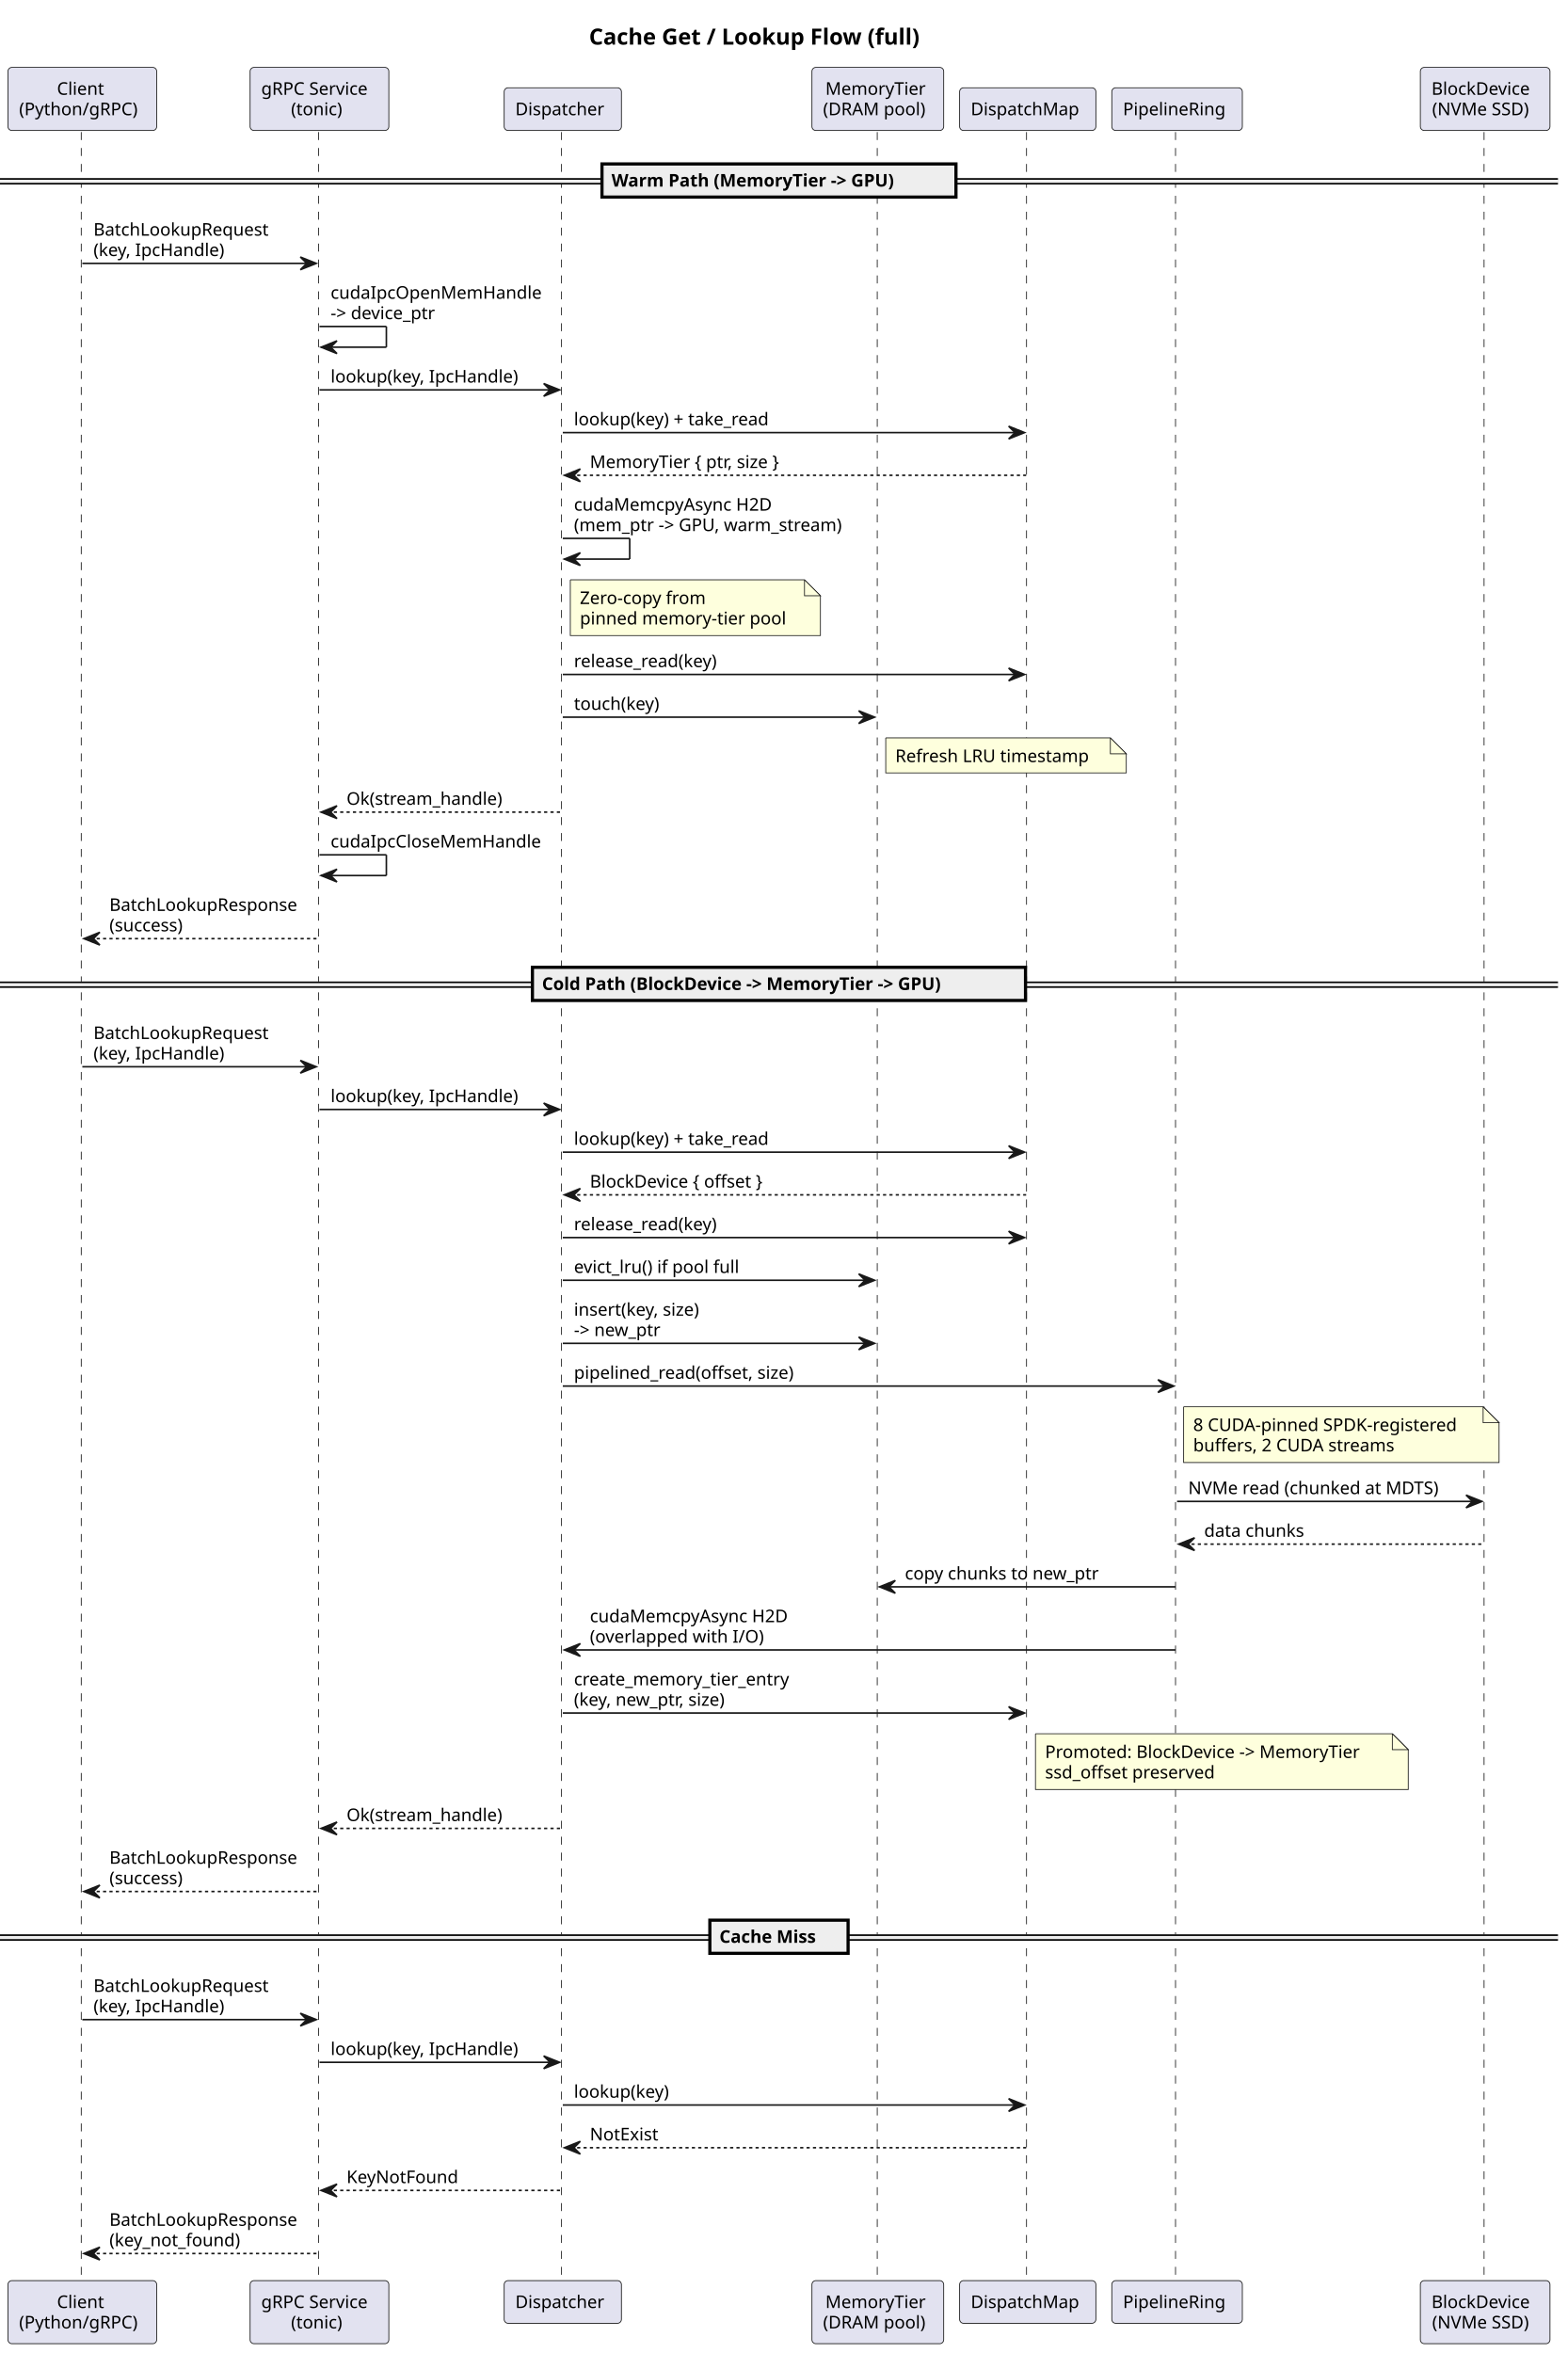
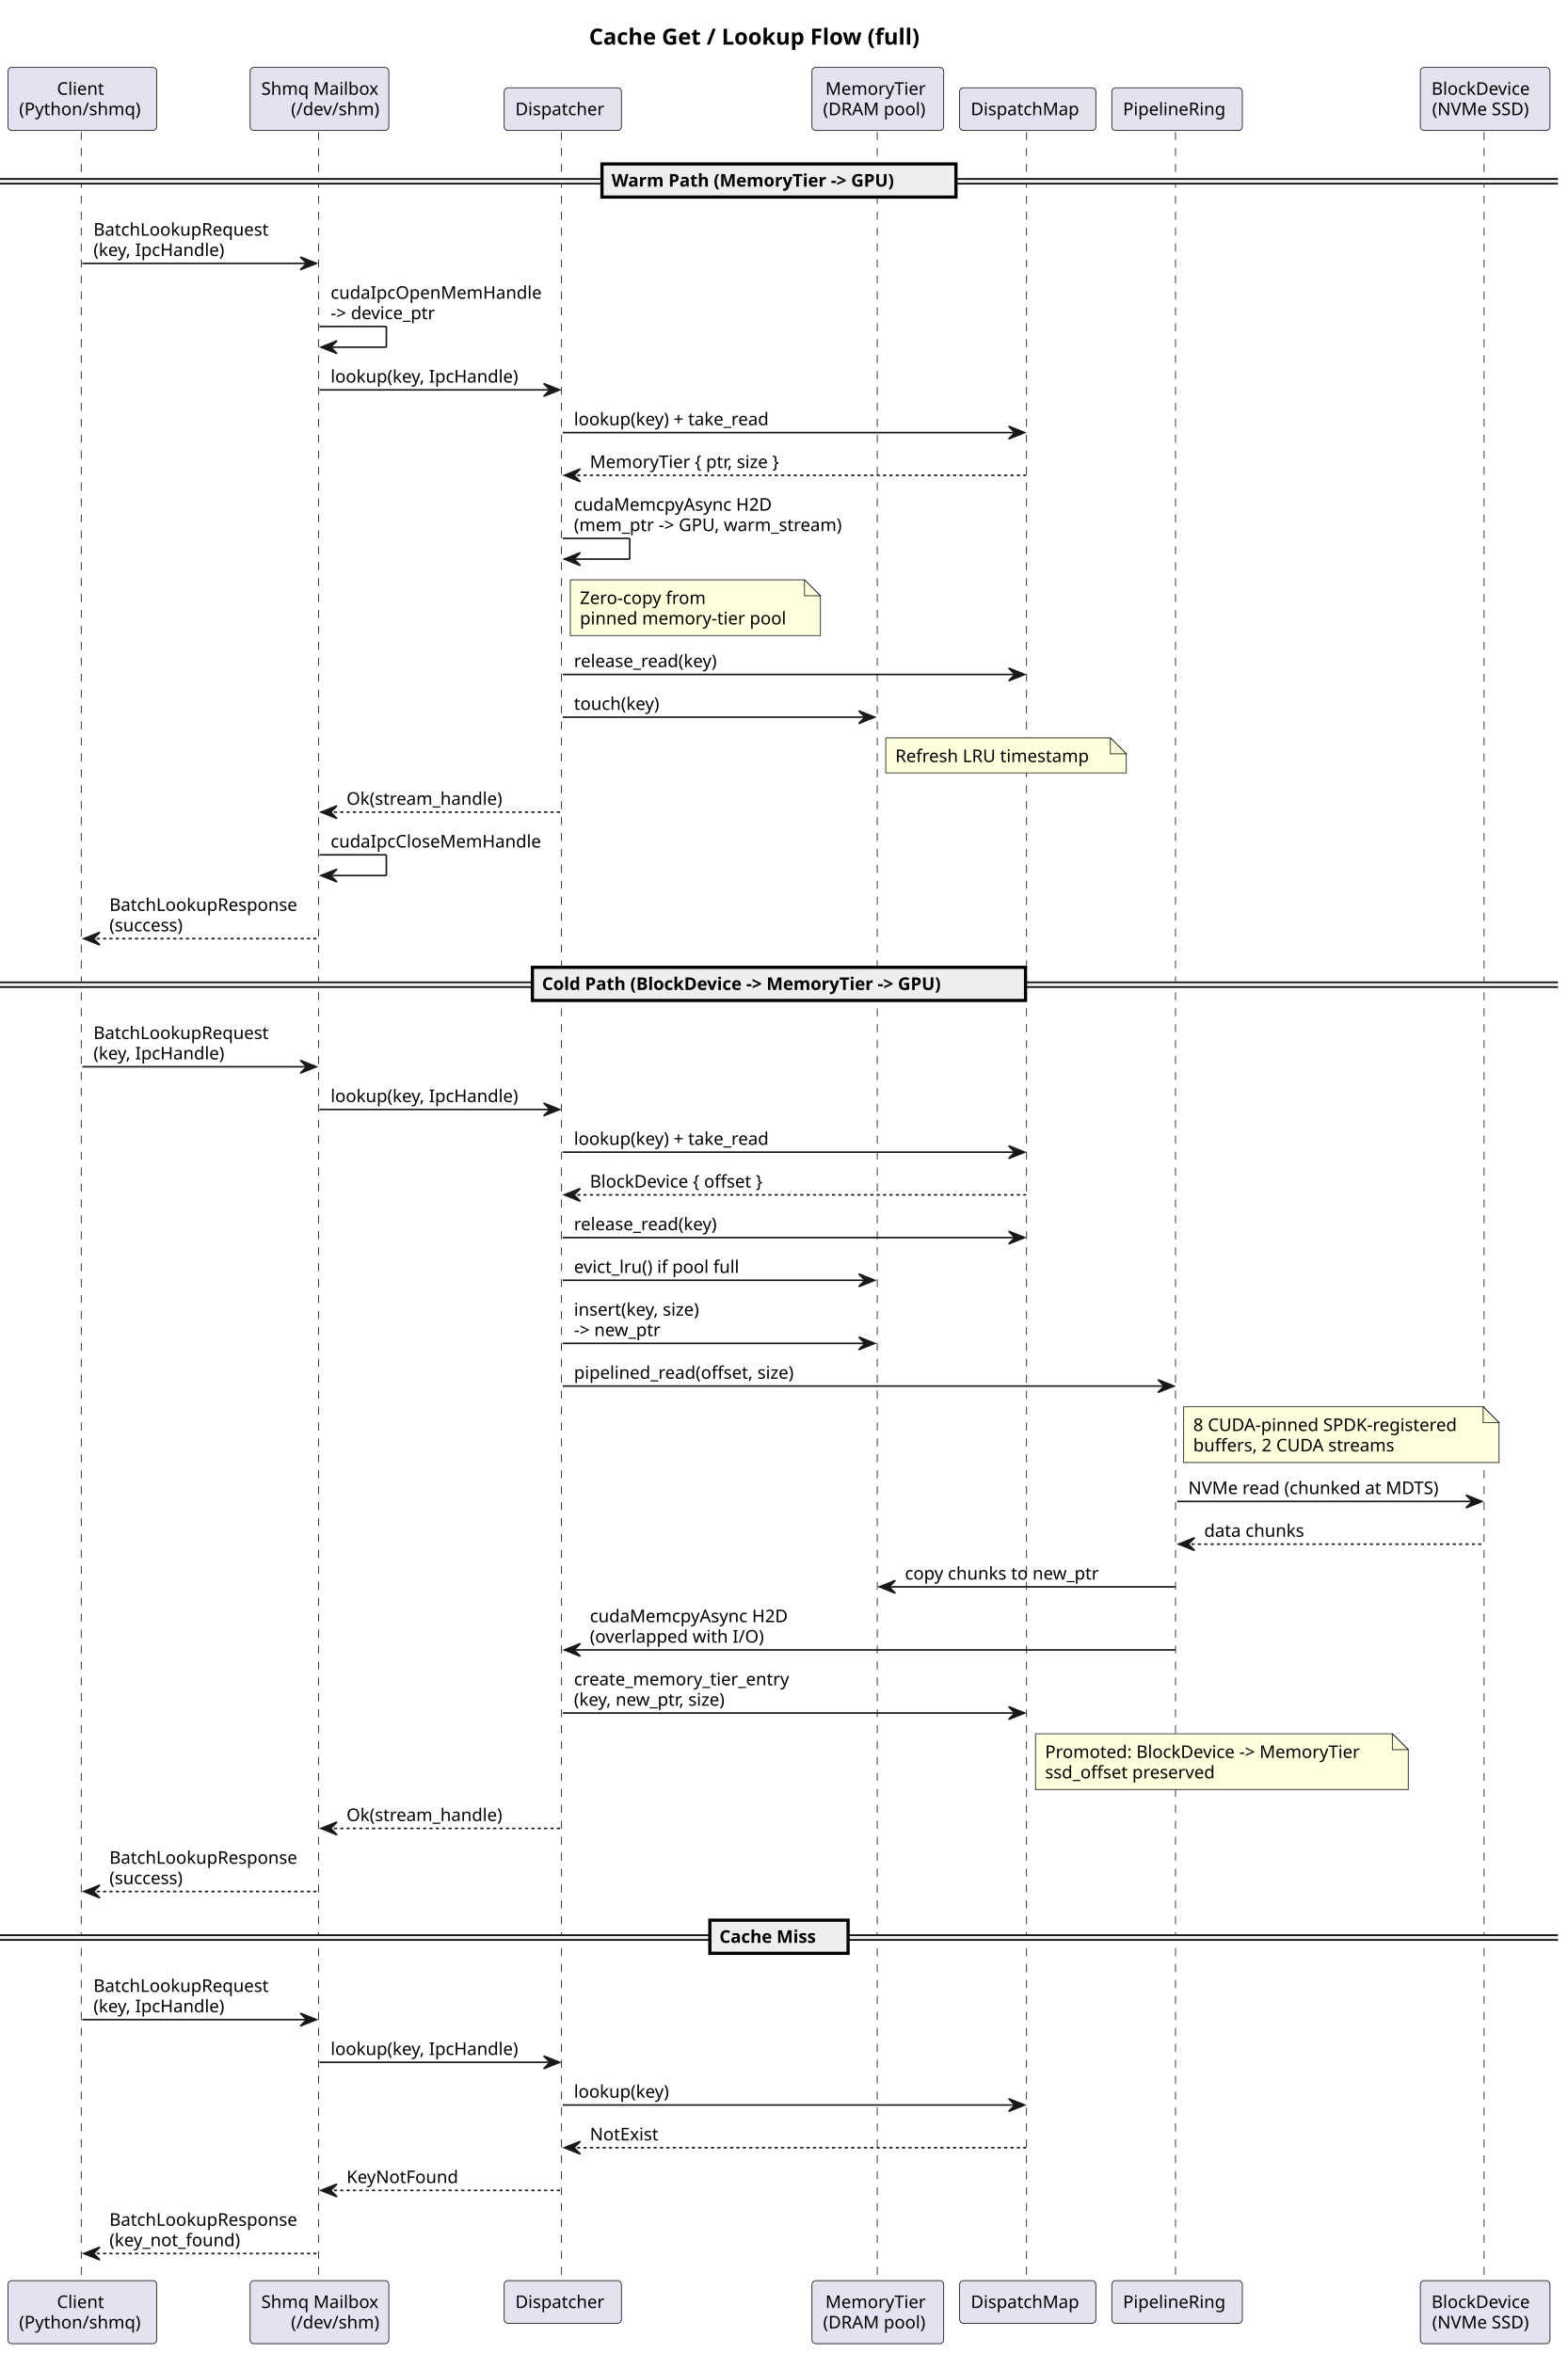
<svg xmlns="http://www.w3.org/2000/svg" contentStyleType="text/css" data-diagram-type="SEQUENCE" height="1477px" preserveAspectRatio="none" style="width:984px;height:1477px;background:#FFFFFF;" version="1.1" viewBox="0 0 984 1477" width="984px" zoomAndPan="magnify">
  <defs />
  <g>
    <text fill="#000000" font-family="sans-serif" font-size="14" font-weight="bold" lengthAdjust="spacing" textLength="237.467" x="369.745" y="27.995">Cache Get / Lookup Flow (full)</text>
    <g>
      <rect fill="#000000" fill-opacity="0" height="1349.648" width="8" x="47.679" y="82.906" />
      <line style="stroke:#181818;stroke-width:0.5;stroke-dasharray:5,5;" x1="51" x2="51" y1="82.906" y2="1432.555" />
    </g>
    <g>
      <rect fill="#000000" fill-opacity="0" height="1349.648" width="8" x="196.535" y="82.906" />
      <line style="stroke:#181818;stroke-width:0.5;stroke-dasharray:5,5;" x1="199.99" x2="199.99" y1="82.906" y2="1432.555" />
    </g>
    <g>
      <rect fill="#000000" fill-opacity="0" height="1349.648" width="8" x="349.281" y="82.906" />
      <line style="stroke:#181818;stroke-width:0.5;stroke-dasharray:5,5;" x1="352.48" x2="352.48" y1="82.906" y2="1432.555" />
    </g>
    <g>
      <rect fill="#000000" fill-opacity="0" height="1349.648" width="8" x="547.027" y="82.906" />
      <line style="stroke:#181818;stroke-width:0.5;stroke-dasharray:5,5;" x1="550.673" x2="550.673" y1="82.906" y2="1432.555" />
    </g>
    <g>
      <rect fill="#000000" fill-opacity="0" height="1349.648" width="8" x="641.144" y="82.906" />
      <line style="stroke:#181818;stroke-width:0.5;stroke-dasharray:5,5;" x1="644.38" x2="644.38" y1="82.906" y2="1432.555" />
    </g>
    <g>
      <rect fill="#000000" fill-opacity="0" height="1349.648" width="8" x="734.879" y="82.906" />
      <line style="stroke:#181818;stroke-width:0.5;stroke-dasharray:5,5;" x1="737.907" x2="737.907" y1="82.906" y2="1432.555" />
    </g>
    <g>
      <rect fill="#000000" fill-opacity="0" height="1349.648" width="8" x="928.273" y="82.906" />
      <line style="stroke:#181818;stroke-width:0.5;stroke-dasharray:5,5;" x1="931.588" x2="931.588" y1="82.906" y2="1432.555" />
    </g>
    <g class="participant participant-head" data-participant="client">
      <rect fill="#E2E2F0" height="39.609" rx="2.5" ry="2.5" style="stroke:#181818;stroke-width:0.5;" width="93.358" x="5" y="42.297" />
      <text fill="#000000" font-family="sans-serif" font-size="11" lengthAdjust="spacing" textLength="31.845" x="35.756" y="59.507">Client</text>
-       <text fill="#000000" font-family="sans-serif" font-size="11" lengthAdjust="spacing" textLength="79.358" x="12" y="72.312">(Python/gRPC)</text>
+       <text fill="#000000" font-family="sans-serif" font-size="11" lengthAdjust="spacing" textLength="79.358" x="12" y="72.312">(Python/shmq)</text>
    </g>
    <g class="participant participant-tail" data-participant="client">
      <rect fill="#E2E2F0" height="39.609" rx="2.5" ry="2.5" style="stroke:#181818;stroke-width:0.5;" width="93.358" x="5" y="1431.555" />
      <text fill="#000000" font-family="sans-serif" font-size="11" lengthAdjust="spacing" textLength="31.845" x="35.756" y="1448.765">Client</text>
-       <text fill="#000000" font-family="sans-serif" font-size="11" lengthAdjust="spacing" textLength="79.358" x="12" y="1461.57">(Python/gRPC)</text>
-     </g>
-     <g class="participant participant-head" data-participant="grpc">
+       <text fill="#000000" font-family="sans-serif" font-size="11" lengthAdjust="spacing" textLength="79.358" x="12" y="1461.57">(Python/shmq)</text>
+     </g>
+     <g class="participant participant-head" data-participant="shmq">
      <rect fill="#E2E2F0" height="39.609" rx="2.5" ry="2.5" style="stroke:#181818;stroke-width:0.5;" width="87.09" x="156.99" y="42.297" />
-       <text fill="#000000" font-family="sans-serif" font-size="11" lengthAdjust="spacing" textLength="73.09" x="163.99" y="59.507">gRPC Service</text>
-       <text fill="#000000" font-family="sans-serif" font-size="11" lengthAdjust="spacing" textLength="35.702" x="182.685" y="72.312">(tonic)</text>
-     </g>
-     <g class="participant participant-tail" data-participant="grpc">
+       <text fill="#000000" font-family="sans-serif" font-size="11" lengthAdjust="spacing" textLength="73.09" x="163.99" y="59.507">Shmq Mailbox</text>
+       <text fill="#000000" font-family="sans-serif" font-size="11" lengthAdjust="spacing" textLength="35.702" x="182.685" y="72.312">(/dev/shm)</text>
+     </g>
+     <g class="participant participant-tail" data-participant="shmq">
      <rect fill="#E2E2F0" height="39.609" rx="2.5" ry="2.5" style="stroke:#181818;stroke-width:0.5;" width="87.09" x="156.99" y="1431.555" />
-       <text fill="#000000" font-family="sans-serif" font-size="11" lengthAdjust="spacing" textLength="73.09" x="163.99" y="1448.765">gRPC Service</text>
-       <text fill="#000000" font-family="sans-serif" font-size="11" lengthAdjust="spacing" textLength="35.702" x="182.685" y="1461.57">(tonic)</text>
+       <text fill="#000000" font-family="sans-serif" font-size="11" lengthAdjust="spacing" textLength="73.09" x="163.99" y="1448.765">Shmq Mailbox</text>
+       <text fill="#000000" font-family="sans-serif" font-size="11" lengthAdjust="spacing" textLength="35.702" x="182.685" y="1461.57">(/dev/shm)</text>
    </g>
    <g class="participant participant-head" data-participant="disp">
      <rect fill="#E2E2F0" height="26.805" rx="2.5" ry="2.5" style="stroke:#181818;stroke-width:0.5;" width="73.603" x="316.48" y="55.102" />
      <text fill="#000000" font-family="sans-serif" font-size="11" lengthAdjust="spacing" textLength="59.603" x="323.48" y="72.312">Dispatcher</text>
    </g>
    <g class="participant participant-tail" data-participant="disp">
      <rect fill="#E2E2F0" height="26.805" rx="2.5" ry="2.5" style="stroke:#181818;stroke-width:0.5;" width="73.603" x="316.48" y="1431.555" />
      <text fill="#000000" font-family="sans-serif" font-size="11" lengthAdjust="spacing" textLength="59.603" x="323.48" y="1448.765">Dispatcher</text>
    </g>
    <g class="participant participant-head" data-participant="mt">
      <rect fill="#E2E2F0" height="39.609" rx="2.5" ry="2.5" style="stroke:#181818;stroke-width:0.5;" width="82.707" x="509.673" y="42.297" />
      <text fill="#000000" font-family="sans-serif" font-size="11" lengthAdjust="spacing" textLength="65.801" x="518.126" y="59.507">MemoryTier</text>
      <text fill="#000000" font-family="sans-serif" font-size="11" lengthAdjust="spacing" textLength="68.707" x="516.673" y="72.312">(DRAM pool)</text>
    </g>
    <g class="participant participant-tail" data-participant="mt">
      <rect fill="#E2E2F0" height="39.609" rx="2.5" ry="2.5" style="stroke:#181818;stroke-width:0.5;" width="82.707" x="509.673" y="1431.555" />
      <text fill="#000000" font-family="sans-serif" font-size="11" lengthAdjust="spacing" textLength="65.801" x="518.126" y="1448.765">MemoryTier</text>
      <text fill="#000000" font-family="sans-serif" font-size="11" lengthAdjust="spacing" textLength="68.707" x="516.673" y="1461.57">(DRAM pool)</text>
    </g>
    <g class="participant participant-head" data-participant="dm">
      <rect fill="#E2E2F0" height="26.805" rx="2.5" ry="2.5" style="stroke:#181818;stroke-width:0.5;" width="85.527" x="602.38" y="55.102" />
      <text fill="#000000" font-family="sans-serif" font-size="11" lengthAdjust="spacing" textLength="71.527" x="609.38" y="72.312">DispatchMap</text>
    </g>
    <g class="participant participant-tail" data-participant="dm">
      <rect fill="#E2E2F0" height="26.805" rx="2.5" ry="2.5" style="stroke:#181818;stroke-width:0.5;" width="85.527" x="602.38" y="1431.555" />
      <text fill="#000000" font-family="sans-serif" font-size="11" lengthAdjust="spacing" textLength="71.527" x="609.38" y="1448.765">DispatchMap</text>
    </g>
    <g class="participant participant-head" data-participant="pr">
      <rect fill="#E2E2F0" height="26.805" rx="2.5" ry="2.5" style="stroke:#181818;stroke-width:0.5;" width="81.944" x="697.907" y="55.102" />
      <text fill="#000000" font-family="sans-serif" font-size="11" lengthAdjust="spacing" textLength="67.944" x="704.907" y="72.312">PipelineRing</text>
    </g>
    <g class="participant participant-tail" data-participant="pr">
      <rect fill="#E2E2F0" height="26.805" rx="2.5" ry="2.5" style="stroke:#181818;stroke-width:0.5;" width="81.944" x="697.907" y="1431.555" />
      <text fill="#000000" font-family="sans-serif" font-size="11" lengthAdjust="spacing" textLength="67.944" x="704.907" y="1448.765">PipelineRing</text>
    </g>
    <g class="participant participant-head" data-participant="ssd">
      <rect fill="#E2E2F0" height="39.609" rx="2.5" ry="2.5" style="stroke:#181818;stroke-width:0.5;" width="81.37" x="891.588" y="42.297" />
      <text fill="#000000" font-family="sans-serif" font-size="11" lengthAdjust="spacing" textLength="67.37" x="898.588" y="59.507">BlockDevice</text>
      <text fill="#000000" font-family="sans-serif" font-size="11" lengthAdjust="spacing" textLength="66.526" x="899.01" y="72.312">(NVMe SSD)</text>
    </g>
    <g class="participant participant-tail" data-participant="ssd">
      <rect fill="#E2E2F0" height="39.609" rx="2.5" ry="2.5" style="stroke:#181818;stroke-width:0.5;" width="81.37" x="891.588" y="1431.555" />
      <text fill="#000000" font-family="sans-serif" font-size="11" lengthAdjust="spacing" textLength="67.37" x="898.588" y="1448.765">BlockDevice</text>
      <text fill="#000000" font-family="sans-serif" font-size="11" lengthAdjust="spacing" textLength="66.526" x="899.01" y="1461.57">(NVMe SSD)</text>
    </g>
    <rect fill="#EEEEEE" height="3" style="stroke:#EEEEEE;stroke-width:1;" width="977.957" x="0" y="112.309" />
    <line style="stroke:#000000;stroke-width:1;" x1="0" x2="977.957" y1="112.309" y2="112.309" />
    <line style="stroke:#000000;stroke-width:1;" x1="0" x2="977.957" y1="115.309" y2="115.309" />
    <rect fill="#EEEEEE" height="20.805" style="stroke:#000000;stroke-width:2;" width="222.205" x="377.876" y="102.906" />
    <text fill="#000000" font-family="sans-serif" font-size="11" font-weight="bold" lengthAdjust="spacing" textLength="204.375" x="383.876" y="117.117">Warm Path (MemoryTier -&gt; GPU)</text>
-     <g class="message" data-participant-1="client" data-participant-2="grpc">
+     <g class="message" data-participant-1="client" data-participant-2="shmq">
      <polygon fill="#181818" points="188.535,161.32,198.535,165.32,188.535,169.32,192.535,165.32" style="stroke:#181818;stroke-width:1;" />
      <line style="stroke:#181818;stroke-width:1;" x1="51.679" x2="194.535" y1="165.32" y2="165.32" />
      <text fill="#000000" font-family="sans-serif" font-size="11" lengthAdjust="spacing" textLength="116.709" x="58.679" y="147.921">BatchLookupRequest</text>
      <text fill="#000000" font-family="sans-serif" font-size="11" lengthAdjust="spacing" textLength="90.288" x="58.679" y="160.726">(key, IpcHandle)</text>
    </g>
-     <g class="message" data-participant-1="grpc" data-participant-2="grpc">
+     <g class="message" data-participant-1="shmq" data-participant-2="shmq">
      <line style="stroke:#181818;stroke-width:1;" x1="200.535" x2="242.535" y1="204.93" y2="204.93" />
      <line style="stroke:#181818;stroke-width:1;" x1="242.535" x2="242.535" y1="204.93" y2="217.93" />
      <line style="stroke:#181818;stroke-width:1;" x1="201.535" x2="242.535" y1="217.93" y2="217.93" />
      <polygon fill="#181818" points="211.535,213.93,201.535,217.93,211.535,221.93,207.535,217.93" style="stroke:#181818;stroke-width:1;" />
      <text fill="#000000" font-family="sans-serif" font-size="11" lengthAdjust="spacing" textLength="138.161" x="207.535" y="187.531">cudaIpcOpenMemHandle</text>
      <text fill="#000000" font-family="sans-serif" font-size="11" lengthAdjust="spacing" textLength="74.132" x="207.535" y="200.335">-&gt; device_ptr</text>
    </g>
-     <g class="message" data-participant-1="grpc" data-participant-2="disp">
+     <g class="message" data-participant-1="shmq" data-participant-2="disp">
      <polygon fill="#181818" points="341.281,240.734,351.281,244.734,341.281,248.734,345.281,244.734" style="stroke:#181818;stroke-width:1;" />
      <line style="stroke:#181818;stroke-width:1;" x1="200.535" x2="347.281" y1="244.734" y2="244.734" />
      <text fill="#000000" font-family="sans-serif" font-size="11" lengthAdjust="spacing" textLength="127.128" x="207.535" y="240.14">lookup(key, IpcHandle)</text>
    </g>
    <g class="message" data-participant-1="disp" data-participant-2="dm">
      <polygon fill="#181818" points="633.144,267.539,643.144,271.539,633.144,275.539,637.144,271.539" style="stroke:#181818;stroke-width:1;" />
      <line style="stroke:#181818;stroke-width:1;" x1="353.281" x2="639.144" y1="271.539" y2="271.539" />
      <text fill="#000000" font-family="sans-serif" font-size="11" lengthAdjust="spacing" textLength="135.985" x="360.281" y="266.945">lookup(key) + take_read</text>
    </g>
    <g class="message" data-participant-1="dm" data-participant-2="disp">
      <polygon fill="#181818" points="364.281,294.344,354.281,298.344,364.281,302.344,360.281,298.344" style="stroke:#181818;stroke-width:1;" />
      <line style="stroke:#181818;stroke-width:1;stroke-dasharray:2,2;" x1="358.281" x2="644.144" y1="298.344" y2="298.344" />
      <text fill="#000000" font-family="sans-serif" font-size="11" lengthAdjust="spacing" textLength="134.428" x="370.281" y="293.75">MemoryTier { ptr, size }</text>
    </g>
    <g class="message" data-participant-1="disp" data-participant-2="disp">
      <line style="stroke:#181818;stroke-width:1;" x1="353.281" x2="395.281" y1="337.953" y2="337.953" />
      <line style="stroke:#181818;stroke-width:1;" x1="395.281" x2="395.281" y1="337.953" y2="350.953" />
      <line style="stroke:#181818;stroke-width:1;" x1="354.281" x2="395.281" y1="350.953" y2="350.953" />
      <polygon fill="#181818" points="364.281,346.953,354.281,350.953,364.281,354.953,360.281,350.953" style="stroke:#181818;stroke-width:1;" />
      <text fill="#000000" font-family="sans-serif" font-size="11" lengthAdjust="spacing" textLength="133.278" x="360.281" y="320.554">cudaMemcpyAsync H2D</text>
      <text fill="#000000" font-family="sans-serif" font-size="11" lengthAdjust="spacing" textLength="183.745" x="360.281" y="333.359">(mem_ptr -&gt; GPU, warm_stream)</text>
    </g>
    <path d="M358,363.953 L358,398.953 L515,398.953 L515,373.953 L505,363.953 L358,363.953" fill="#FEFFDD" style="stroke:#181818;stroke-width:0.5;" />
    <path d="M505,363.953 L505,373.953 L515,373.953 L505,363.953" fill="#FEFFDD" style="stroke:#181818;stroke-width:0.5;" />
    <text fill="#000000" font-family="sans-serif" font-size="11" lengthAdjust="spacing" textLength="85.132" x="364" y="379.164">Zero-copy from</text>
    <text fill="#000000" font-family="sans-serif" font-size="11" lengthAdjust="spacing" textLength="136.812" x="364" y="391.968">pinned memory-tier pool</text>
    <g class="message" data-participant-1="disp" data-participant-2="dm">
      <polygon fill="#181818" points="633.144,419.367,643.144,423.367,633.144,427.367,637.144,423.367" style="stroke:#181818;stroke-width:1;" />
      <line style="stroke:#181818;stroke-width:1;" x1="353.281" x2="639.144" y1="423.367" y2="423.367" />
      <text fill="#000000" font-family="sans-serif" font-size="11" lengthAdjust="spacing" textLength="99.097" x="360.281" y="418.773">release_read(key)</text>
    </g>
    <g class="message" data-participant-1="disp" data-participant-2="mt">
      <polygon fill="#181818" points="539.027,446.172,549.027,450.172,539.027,454.172,543.027,450.172" style="stroke:#181818;stroke-width:1;" />
      <line style="stroke:#181818;stroke-width:1;" x1="353.281" x2="545.027" y1="450.172" y2="450.172" />
      <text fill="#000000" font-family="sans-serif" font-size="11" lengthAdjust="spacing" textLength="59.265" x="360.281" y="445.578">touch(key)</text>
    </g>
    <path d="M556,463.172 L556,485.172 L707,485.172 L707,473.172 L697,463.172 L556,463.172" fill="#FEFFDD" style="stroke:#181818;stroke-width:0.5;" />
    <path d="M697,463.172 L697,473.172 L707,473.172 L697,463.172" fill="#FEFFDD" style="stroke:#181818;stroke-width:0.5;" />
    <text fill="#000000" font-family="sans-serif" font-size="11" lengthAdjust="spacing" textLength="130.426" x="562" y="478.382">Refresh LRU timestamp</text>
-     <g class="message" data-participant-1="disp" data-participant-2="grpc">
+     <g class="message" data-participant-1="disp" data-participant-2="shmq">
      <polygon fill="#181818" points="211.535,505.781,201.535,509.781,211.535,513.781,207.535,509.781" style="stroke:#181818;stroke-width:1;" />
      <line style="stroke:#181818;stroke-width:1;stroke-dasharray:2,2;" x1="205.535" x2="352.281" y1="509.781" y2="509.781" />
      <text fill="#000000" font-family="sans-serif" font-size="11" lengthAdjust="spacing" textLength="105.392" x="217.535" y="505.187">Ok(stream_handle)</text>
    </g>
-     <g class="message" data-participant-1="grpc" data-participant-2="grpc">
+     <g class="message" data-participant-1="shmq" data-participant-2="shmq">
      <line style="stroke:#181818;stroke-width:1;" x1="200.535" x2="242.535" y1="536.586" y2="536.586" />
      <line style="stroke:#181818;stroke-width:1;" x1="242.535" x2="242.535" y1="536.586" y2="549.586" />
      <line style="stroke:#181818;stroke-width:1;" x1="201.535" x2="242.535" y1="549.586" y2="549.586" />
      <polygon fill="#181818" points="211.535,545.586,201.535,549.586,211.535,553.586,207.535,549.586" style="stroke:#181818;stroke-width:1;" />
      <text fill="#000000" font-family="sans-serif" font-size="11" lengthAdjust="spacing" textLength="138.746" x="207.535" y="531.992">cudaIpcCloseMemHandle</text>
    </g>
-     <g class="message" data-participant-1="grpc" data-participant-2="client">
+     <g class="message" data-participant-1="shmq" data-participant-2="client">
      <polygon fill="#181818" points="62.679,585.195,52.679,589.195,62.679,593.195,58.679,589.195" style="stroke:#181818;stroke-width:1;" />
      <line style="stroke:#181818;stroke-width:1;stroke-dasharray:2,2;" x1="56.679" x2="199.535" y1="589.195" y2="589.195" />
      <text fill="#000000" font-family="sans-serif" font-size="11" lengthAdjust="spacing" textLength="124.856" x="68.679" y="571.796">BatchLookupResponse</text>
      <text fill="#000000" font-family="sans-serif" font-size="11" lengthAdjust="spacing" textLength="51.611" x="68.679" y="584.601">(success)</text>
    </g>
    <rect fill="#EEEEEE" height="3" style="stroke:#EEEEEE;stroke-width:1;" width="977.957" x="0" y="616.598" />
    <line style="stroke:#000000;stroke-width:1;" x1="0" x2="977.957" y1="616.598" y2="616.598" />
    <line style="stroke:#000000;stroke-width:1;" x1="0" x2="977.957" y1="619.598" y2="619.598" />
    <rect fill="#EEEEEE" height="20.805" style="stroke:#000000;stroke-width:2;" width="309.539" x="334.209" y="607.195" />
    <text fill="#000000" font-family="sans-serif" font-size="11" font-weight="bold" lengthAdjust="spacing" textLength="291.709" x="340.209" y="621.406">Cold Path (BlockDevice -&gt; MemoryTier -&gt; GPU)</text>
-     <g class="message" data-participant-1="client" data-participant-2="grpc">
+     <g class="message" data-participant-1="client" data-participant-2="shmq">
      <polygon fill="#181818" points="188.535,665.609,198.535,669.609,188.535,673.609,192.535,669.609" style="stroke:#181818;stroke-width:1;" />
      <line style="stroke:#181818;stroke-width:1;" x1="51.679" x2="194.535" y1="669.609" y2="669.609" />
      <text fill="#000000" font-family="sans-serif" font-size="11" lengthAdjust="spacing" textLength="116.709" x="58.679" y="652.21">BatchLookupRequest</text>
      <text fill="#000000" font-family="sans-serif" font-size="11" lengthAdjust="spacing" textLength="90.288" x="58.679" y="665.015">(key, IpcHandle)</text>
    </g>
-     <g class="message" data-participant-1="grpc" data-participant-2="disp">
+     <g class="message" data-participant-1="shmq" data-participant-2="disp">
      <polygon fill="#181818" points="341.281,692.414,351.281,696.414,341.281,700.414,345.281,696.414" style="stroke:#181818;stroke-width:1;" />
      <line style="stroke:#181818;stroke-width:1;" x1="200.535" x2="347.281" y1="696.414" y2="696.414" />
      <text fill="#000000" font-family="sans-serif" font-size="11" lengthAdjust="spacing" textLength="127.128" x="207.535" y="691.82">lookup(key, IpcHandle)</text>
    </g>
    <g class="message" data-participant-1="disp" data-participant-2="dm">
      <polygon fill="#181818" points="633.144,719.219,643.144,723.219,633.144,727.219,637.144,723.219" style="stroke:#181818;stroke-width:1;" />
      <line style="stroke:#181818;stroke-width:1;" x1="353.281" x2="639.144" y1="723.219" y2="723.219" />
      <text fill="#000000" font-family="sans-serif" font-size="11" lengthAdjust="spacing" textLength="135.985" x="360.281" y="718.625">lookup(key) + take_read</text>
    </g>
    <g class="message" data-participant-1="dm" data-participant-2="disp">
      <polygon fill="#181818" points="364.281,746.023,354.281,750.023,364.281,754.023,360.281,750.023" style="stroke:#181818;stroke-width:1;" />
      <line style="stroke:#181818;stroke-width:1;stroke-dasharray:2,2;" x1="358.281" x2="644.144" y1="750.023" y2="750.023" />
      <text fill="#000000" font-family="sans-serif" font-size="11" lengthAdjust="spacing" textLength="123.143" x="370.281" y="745.429">BlockDevice { offset }</text>
    </g>
    <g class="message" data-participant-1="disp" data-participant-2="dm">
      <polygon fill="#181818" points="633.144,772.828,643.144,776.828,633.144,780.828,637.144,776.828" style="stroke:#181818;stroke-width:1;" />
      <line style="stroke:#181818;stroke-width:1;" x1="353.281" x2="639.144" y1="776.828" y2="776.828" />
      <text fill="#000000" font-family="sans-serif" font-size="11" lengthAdjust="spacing" textLength="99.097" x="360.281" y="772.234">release_read(key)</text>
    </g>
    <g class="message" data-participant-1="disp" data-participant-2="mt">
      <polygon fill="#181818" points="539.027,799.633,549.027,803.633,539.027,807.633,543.027,803.633" style="stroke:#181818;stroke-width:1;" />
      <line style="stroke:#181818;stroke-width:1;" x1="353.281" x2="545.027" y1="803.633" y2="803.633" />
      <text fill="#000000" font-family="sans-serif" font-size="11" lengthAdjust="spacing" textLength="113.201" x="360.281" y="799.039">evict_lru() if pool full</text>
    </g>
    <g class="message" data-participant-1="disp" data-participant-2="mt">
      <polygon fill="#181818" points="539.027,839.242,549.027,843.242,539.027,847.242,543.027,843.242" style="stroke:#181818;stroke-width:1;" />
      <line style="stroke:#181818;stroke-width:1;" x1="353.281" x2="545.027" y1="843.242" y2="843.242" />
      <text fill="#000000" font-family="sans-serif" font-size="11" lengthAdjust="spacing" textLength="87.914" x="360.281" y="825.843">insert(key, size)</text>
      <text fill="#000000" font-family="sans-serif" font-size="11" lengthAdjust="spacing" textLength="60.736" x="360.281" y="838.648">-&gt; new_ptr</text>
    </g>
    <g class="message" data-participant-1="disp" data-participant-2="pr">
      <polygon fill="#181818" points="726.879,866.047,736.879,870.047,726.879,874.047,730.879,870.047" style="stroke:#181818;stroke-width:1;" />
      <line style="stroke:#181818;stroke-width:1;" x1="353.281" x2="732.879" y1="870.047" y2="870.047" />
      <text fill="#000000" font-family="sans-serif" font-size="11" lengthAdjust="spacing" textLength="149.327" x="360.281" y="865.453">pipelined_read(offset, size)</text>
    </g>
    <path d="M743,883.047 L743,918.047 L941,918.047 L941,893.047 L931,883.047 L743,883.047" fill="#FEFFDD" style="stroke:#181818;stroke-width:0.5;" />
    <path d="M931,883.047 L931,893.047 L941,893.047 L931,883.047" fill="#FEFFDD" style="stroke:#181818;stroke-width:0.5;" />
    <text fill="#000000" font-family="sans-serif" font-size="11" lengthAdjust="spacing" textLength="177.101" x="749" y="898.257">8 CUDA-pinned SPDK-registered</text>
    <text fill="#000000" font-family="sans-serif" font-size="11" lengthAdjust="spacing" textLength="135.953" x="749" y="911.062">buffers, 2 CUDA streams</text>
    <g class="message" data-participant-1="pr" data-participant-2="ssd">
      <polygon fill="#181818" points="920.273,938.461,930.273,942.461,920.273,946.461,924.273,942.461" style="stroke:#181818;stroke-width:1;" />
      <line style="stroke:#181818;stroke-width:1;" x1="738.879" x2="926.273" y1="942.461" y2="942.461" />
      <text fill="#000000" font-family="sans-serif" font-size="11" lengthAdjust="spacing" textLength="169.394" x="745.879" y="937.867">NVMe read (chunked at MDTS)</text>
    </g>
    <g class="message" data-participant-1="ssd" data-participant-2="pr">
      <polygon fill="#181818" points="749.879,965.266,739.879,969.266,749.879,973.266,745.879,969.266" style="stroke:#181818;stroke-width:1;" />
      <line style="stroke:#181818;stroke-width:1;stroke-dasharray:2,2;" x1="743.879" x2="931.273" y1="969.266" y2="969.266" />
      <text fill="#000000" font-family="sans-serif" font-size="11" lengthAdjust="spacing" textLength="67.337" x="755.879" y="964.671">data chunks</text>
    </g>
    <g class="message" data-participant-1="pr" data-participant-2="mt">
      <polygon fill="#181818" points="562.027,992.07,552.027,996.07,562.027,1000.07,558.027,996.07" style="stroke:#181818;stroke-width:1;" />
      <line style="stroke:#181818;stroke-width:1;" x1="556.027" x2="737.879" y1="996.07" y2="996.07" />
      <text fill="#000000" font-family="sans-serif" font-size="11" lengthAdjust="spacing" textLength="130.92" x="568.027" y="991.476">copy chunks to new_ptr</text>
    </g>
    <g class="message" data-participant-1="pr" data-participant-2="disp">
      <polygon fill="#181818" points="364.281,1031.68,354.281,1035.68,364.281,1039.68,360.281,1035.68" style="stroke:#181818;stroke-width:1;" />
      <line style="stroke:#181818;stroke-width:1;" x1="358.281" x2="737.879" y1="1035.68" y2="1035.68" />
      <text fill="#000000" font-family="sans-serif" font-size="11" lengthAdjust="spacing" textLength="133.278" x="370.281" y="1018.281">cudaMemcpyAsync H2D</text>
      <text fill="#000000" font-family="sans-serif" font-size="11" lengthAdjust="spacing" textLength="116.564" x="370.281" y="1031.085">(overlapped with I/O)</text>
    </g>
    <g class="message" data-participant-1="disp" data-participant-2="dm">
      <polygon fill="#181818" points="633.144,1071.289,643.144,1075.289,633.144,1079.289,637.144,1075.289" style="stroke:#181818;stroke-width:1;" />
      <line style="stroke:#181818;stroke-width:1;" x1="353.281" x2="639.144" y1="1075.289" y2="1075.289" />
      <text fill="#000000" font-family="sans-serif" font-size="11" lengthAdjust="spacing" textLength="145.363" x="360.281" y="1057.89">create_memory_tier_entry</text>
      <text fill="#000000" font-family="sans-serif" font-size="11" lengthAdjust="spacing" textLength="107.599" x="360.281" y="1070.695">(key, new_ptr, size)</text>
    </g>
    <path d="M650,1088.289 L650,1123.289 L884,1123.289 L884,1098.289 L874,1088.289 L650,1088.289" fill="#FEFFDD" style="stroke:#181818;stroke-width:0.5;" />
    <path d="M874,1088.289 L874,1098.289 L884,1098.289 L874,1088.289" fill="#FEFFDD" style="stroke:#181818;stroke-width:0.5;" />
    <text fill="#000000" font-family="sans-serif" font-size="11" lengthAdjust="spacing" textLength="213.947" x="656" y="1103.499">Promoted: BlockDevice -&gt; MemoryTier</text>
    <text fill="#000000" font-family="sans-serif" font-size="11" lengthAdjust="spacing" textLength="114.281" x="656" y="1116.304">ssd_offset preserved</text>
-     <g class="message" data-participant-1="disp" data-participant-2="grpc">
+     <g class="message" data-participant-1="disp" data-participant-2="shmq">
      <polygon fill="#181818" points="211.535,1143.703,201.535,1147.703,211.535,1151.703,207.535,1147.703" style="stroke:#181818;stroke-width:1;" />
      <line style="stroke:#181818;stroke-width:1;stroke-dasharray:2,2;" x1="205.535" x2="352.281" y1="1147.703" y2="1147.703" />
      <text fill="#000000" font-family="sans-serif" font-size="11" lengthAdjust="spacing" textLength="105.392" x="217.535" y="1143.109">Ok(stream_handle)</text>
    </g>
-     <g class="message" data-participant-1="grpc" data-participant-2="client">
+     <g class="message" data-participant-1="shmq" data-participant-2="client">
      <polygon fill="#181818" points="62.679,1183.312,52.679,1187.312,62.679,1191.312,58.679,1187.312" style="stroke:#181818;stroke-width:1;" />
      <line style="stroke:#181818;stroke-width:1;stroke-dasharray:2,2;" x1="56.679" x2="199.535" y1="1187.312" y2="1187.312" />
      <text fill="#000000" font-family="sans-serif" font-size="11" lengthAdjust="spacing" textLength="124.856" x="68.679" y="1169.914">BatchLookupResponse</text>
      <text fill="#000000" font-family="sans-serif" font-size="11" lengthAdjust="spacing" textLength="51.611" x="68.679" y="1182.718">(success)</text>
    </g>
    <rect fill="#EEEEEE" height="3" style="stroke:#EEEEEE;stroke-width:1;" width="977.957" x="0" y="1214.715" />
    <line style="stroke:#000000;stroke-width:1;" x1="0" x2="977.957" y1="1214.715" y2="1214.715" />
    <line style="stroke:#000000;stroke-width:1;" x1="0" x2="977.957" y1="1217.715" y2="1217.715" />
    <rect fill="#EEEEEE" height="20.805" style="stroke:#000000;stroke-width:2;" width="86.778" x="445.59" y="1205.312" />
    <text fill="#000000" font-family="sans-serif" font-size="11" font-weight="bold" lengthAdjust="spacing" textLength="68.949" x="451.59" y="1219.523">Cache Miss</text>
-     <g class="message" data-participant-1="client" data-participant-2="grpc">
+     <g class="message" data-participant-1="client" data-participant-2="shmq">
      <polygon fill="#181818" points="188.535,1263.727,198.535,1267.727,188.535,1271.727,192.535,1267.727" style="stroke:#181818;stroke-width:1;" />
      <line style="stroke:#181818;stroke-width:1;" x1="51.679" x2="194.535" y1="1267.727" y2="1267.727" />
      <text fill="#000000" font-family="sans-serif" font-size="11" lengthAdjust="spacing" textLength="116.709" x="58.679" y="1250.328">BatchLookupRequest</text>
      <text fill="#000000" font-family="sans-serif" font-size="11" lengthAdjust="spacing" textLength="90.288" x="58.679" y="1263.132">(key, IpcHandle)</text>
    </g>
-     <g class="message" data-participant-1="grpc" data-participant-2="disp">
+     <g class="message" data-participant-1="shmq" data-participant-2="disp">
      <polygon fill="#181818" points="341.281,1290.531,351.281,1294.531,341.281,1298.531,345.281,1294.531" style="stroke:#181818;stroke-width:1;" />
      <line style="stroke:#181818;stroke-width:1;" x1="200.535" x2="347.281" y1="1294.531" y2="1294.531" />
      <text fill="#000000" font-family="sans-serif" font-size="11" lengthAdjust="spacing" textLength="127.128" x="207.535" y="1289.937">lookup(key, IpcHandle)</text>
    </g>
    <g class="message" data-participant-1="disp" data-participant-2="dm">
      <polygon fill="#181818" points="633.144,1317.336,643.144,1321.336,633.144,1325.336,637.144,1321.336" style="stroke:#181818;stroke-width:1;" />
      <line style="stroke:#181818;stroke-width:1;" x1="353.281" x2="639.144" y1="1321.336" y2="1321.336" />
      <text fill="#000000" font-family="sans-serif" font-size="11" lengthAdjust="spacing" textLength="65.071" x="360.281" y="1316.742">lookup(key)</text>
    </g>
    <g class="message" data-participant-1="dm" data-participant-2="disp">
      <polygon fill="#181818" points="364.281,1344.141,354.281,1348.141,364.281,1352.141,360.281,1348.141" style="stroke:#181818;stroke-width:1;" />
      <line style="stroke:#181818;stroke-width:1;stroke-dasharray:2,2;" x1="358.281" x2="644.144" y1="1348.141" y2="1348.141" />
      <text fill="#000000" font-family="sans-serif" font-size="11" lengthAdjust="spacing" textLength="45.831" x="370.281" y="1343.546">NotExist</text>
    </g>
-     <g class="message" data-participant-1="disp" data-participant-2="grpc">
+     <g class="message" data-participant-1="disp" data-participant-2="shmq">
      <polygon fill="#181818" points="211.535,1370.945,201.535,1374.945,211.535,1378.945,207.535,1374.945" style="stroke:#181818;stroke-width:1;" />
      <line style="stroke:#181818;stroke-width:1;stroke-dasharray:2,2;" x1="205.535" x2="352.281" y1="1374.945" y2="1374.945" />
      <text fill="#000000" font-family="sans-serif" font-size="11" lengthAdjust="spacing" textLength="73.745" x="217.535" y="1370.351">KeyNotFound</text>
    </g>
-     <g class="message" data-participant-1="grpc" data-participant-2="client">
+     <g class="message" data-participant-1="shmq" data-participant-2="client">
      <polygon fill="#181818" points="62.679,1410.555,52.679,1414.555,62.679,1418.555,58.679,1414.555" style="stroke:#181818;stroke-width:1;" />
      <line style="stroke:#181818;stroke-width:1;stroke-dasharray:2,2;" x1="56.679" x2="199.535" y1="1414.555" y2="1414.555" />
      <text fill="#000000" font-family="sans-serif" font-size="11" lengthAdjust="spacing" textLength="124.856" x="68.679" y="1397.156">BatchLookupResponse</text>
      <text fill="#000000" font-family="sans-serif" font-size="11" lengthAdjust="spacing" textLength="88.773" x="68.679" y="1409.96">(key_not_found)</text>
    </g>
  </g>
</svg>
